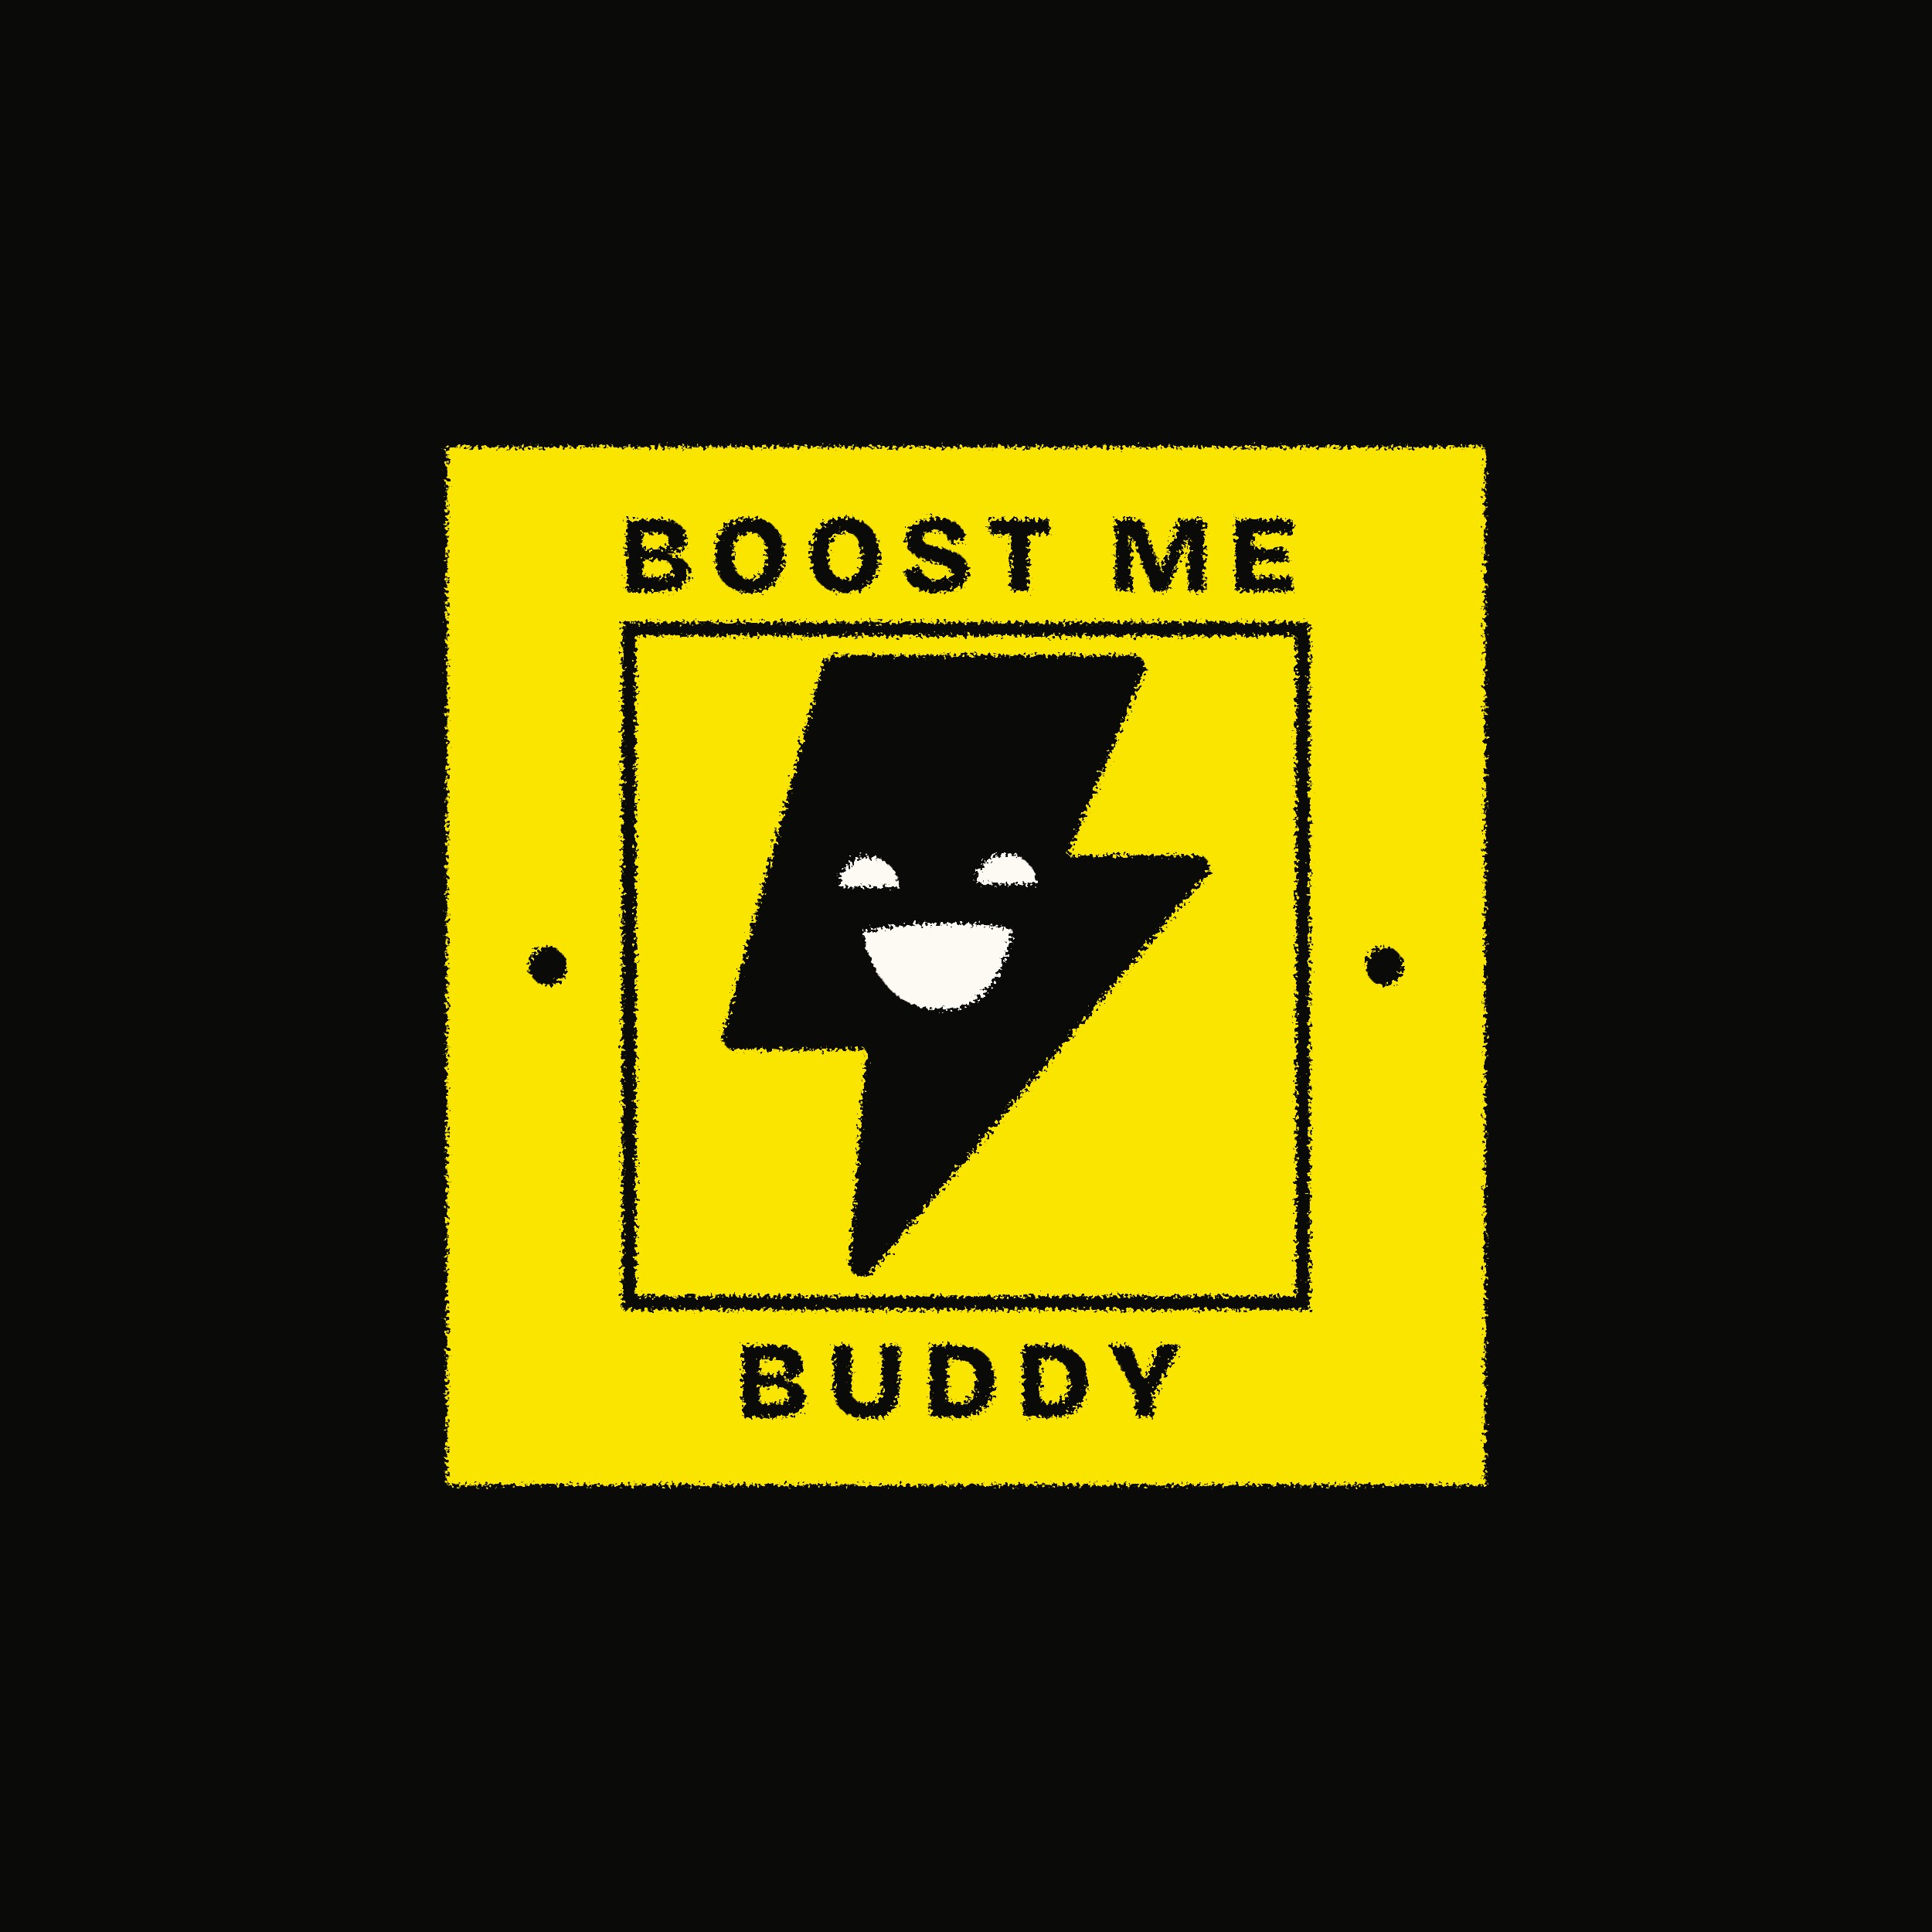
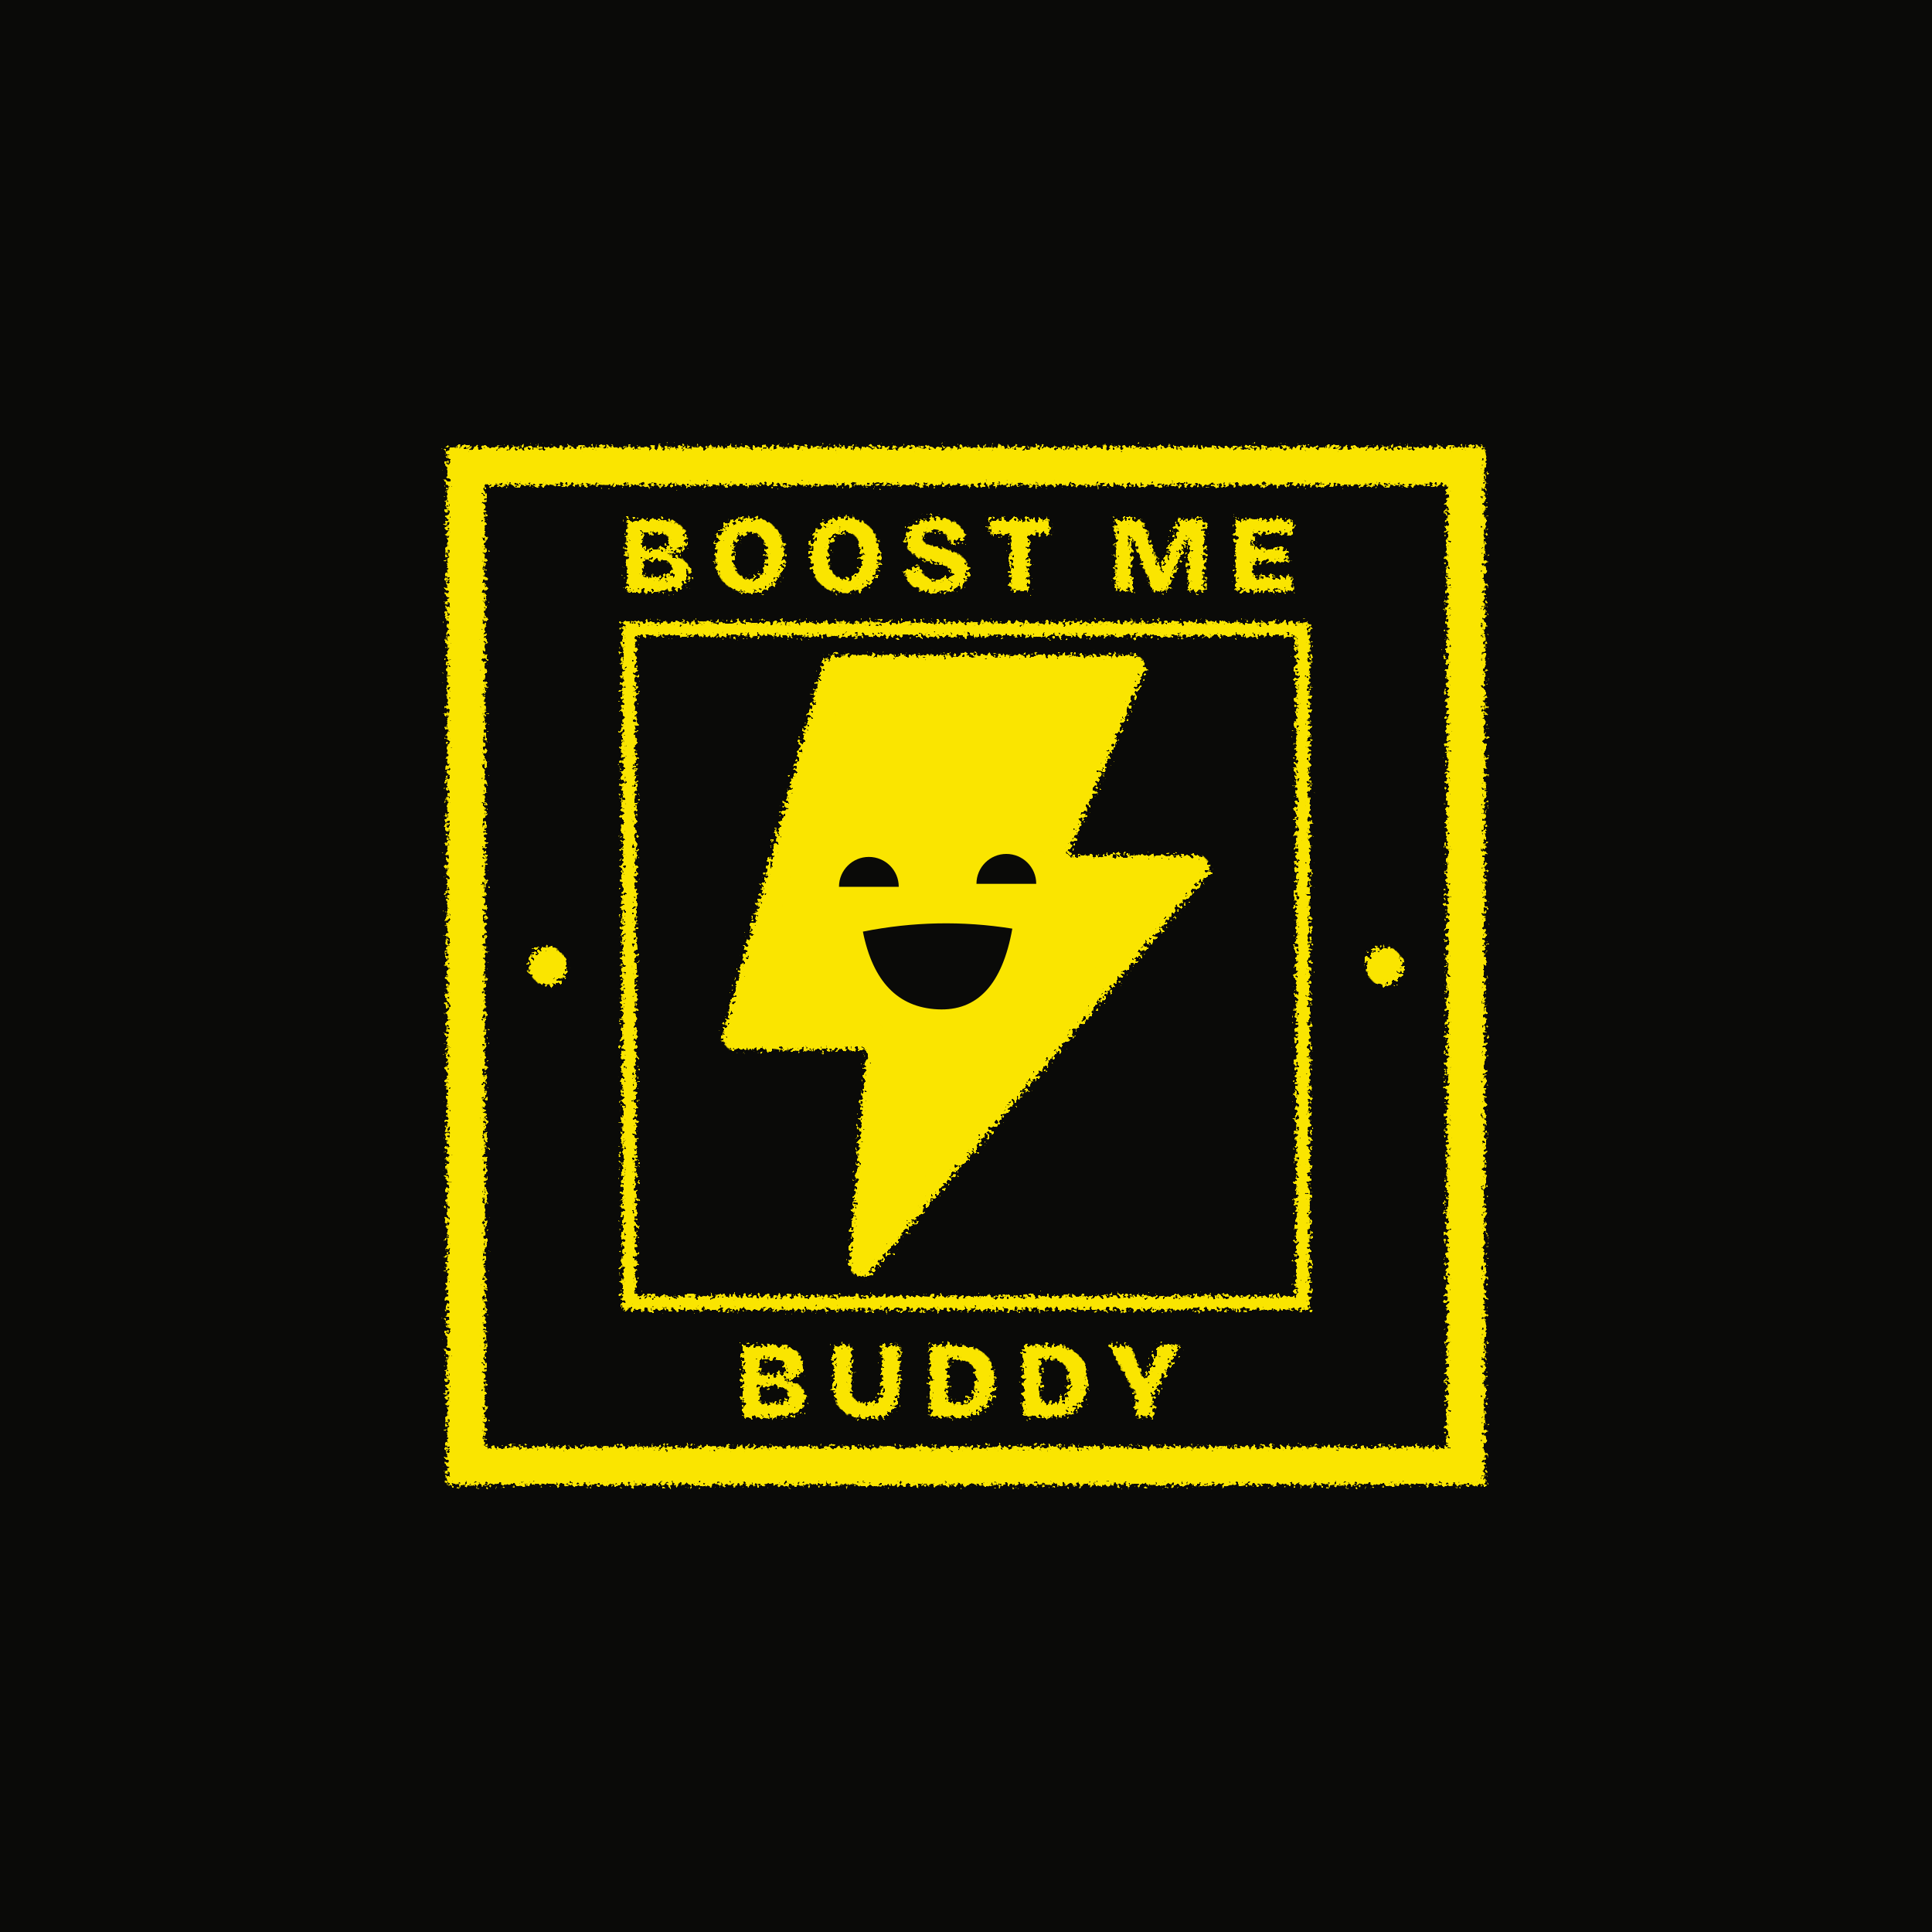
<svg xmlns="http://www.w3.org/2000/svg" viewBox="0 0 512 512" role="img" aria-label="Boost Me Buddy">
  <rect width="512" height="512" fill="#0a0a08" />
  <defs>
    <filter id="r" x="-10%" y="-10%" width="120%" height="120%">
      <feTurbulence type="fractalNoise" baseFrequency="0.8" numOctaves="2" seed="11" />
      <feDisplacementMap in="SourceGraphic" scale="5" />
    </filter>
  </defs>
  <g transform="translate(256 256) scale(0.72) translate(-256 -256)">
    <g filter="url(#r)">
-       <rect x="72" y="72" width="368" height="368" fill="#fae500" stroke="#fae500" stroke-width="14" />
-       <rect x="132" y="132" width="248" height="248" fill="none" stroke="#0a0a08" stroke-width="5" />
-       <path d="M130.98 118.0V91.6H142.38Q144.86 91.6 146.84 92.02Q148.82 92.44 150.22 93.3Q151.62 94.16 152.36 95.5Q153.1 96.84 153.1 98.68Q153.1 100.24 152.44 101.4Q151.78 102.56 150.38 103.28Q148.98 104.0 146.66 104.24V104.92Q150.5 105.16 152.34 106.76Q154.18 108.36 154.18 111.08Q154.18 113.4 152.94 114.92Q151.7 116.44 149.3 117.22Q146.9 118.0 143.38 118.0ZM137.14 112.88H143.14Q145.58 112.88 146.74 112.18Q147.9 111.48 147.9 109.96Q147.9 108.28 146.5 107.44Q145.1 106.6 142.22 106.6H137.14ZM137.14 102.68H141.34Q144.18 102.68 145.5 101.9Q146.82 101.12 146.82 99.56Q146.82 98.04 145.6 97.34Q144.38 96.64 141.9 96.64H137.14ZM176.3 118.56Q173.42 118.56 171.1 117.68Q168.78 116.8 167.12 115.08Q165.46 113.36 164.58 110.82Q163.7 108.28 163.7 104.92Q163.7 100.2 165.36 97.14Q167.02 94.08 169.94 92.56Q172.86 91.04 176.54 91.04Q179.38 91.04 181.7 91.92Q184.02 92.8 185.68 94.52Q187.34 96.24 188.24 98.82Q189.14 101.4 189.14 104.76Q189.14 108.24 188.2 110.82Q187.26 113.4 185.56 115.12Q183.86 116.84 181.5 117.7Q179.14 118.56 176.3 118.56ZM176.5 113.52Q178.46 113.52 179.8 112.54Q181.14 111.56 181.84 109.7Q182.54 107.84 182.54 105.16Q182.54 102.32 181.82 100.34Q181.1 98.36 179.72 97.34Q178.34 96.32 176.34 96.32Q174.42 96.32 173.08 97.3Q171.74 98.28 171.02 100.18Q170.3 102.08 170.3 104.84Q170.3 106.92 170.72 108.54Q171.14 110.16 171.9 111.26Q172.66 112.36 173.84 112.94Q175.02 113.52 176.5 113.52ZM211.3 118.56Q208.42 118.56 206.1 117.68Q203.78 116.8 202.12 115.08Q200.46 113.36 199.58 110.82Q198.7 108.28 198.7 104.92Q198.7 100.2 200.36 97.14Q202.02 94.08 204.94 92.56Q207.86 91.04 211.54 91.04Q214.38 91.04 216.7 91.92Q219.02 92.8 220.68 94.52Q222.34 96.24 223.24 98.82Q224.14 101.4 224.14 104.76Q224.14 108.24 223.2 110.82Q222.26 113.4 220.56 115.12Q218.86 116.84 216.5 117.7Q214.14 118.56 211.3 118.56ZM211.5 113.52Q213.46 113.52 214.8 112.54Q216.14 111.56 216.84 109.7Q217.54 107.84 217.54 105.16Q217.54 102.32 216.82 100.34Q216.1 98.36 214.72 97.34Q213.34 96.32 211.34 96.32Q209.42 96.32 208.08 97.3Q206.74 98.28 206.02 100.18Q205.3 102.08 205.3 104.84Q205.3 106.92 205.72 108.54Q206.14 110.16 206.9 111.26Q207.66 112.36 208.84 112.94Q210.02 113.52 211.5 113.52ZM245.14 118.56Q242.58 118.56 240.5 118.08Q238.42 117.6 236.9 116.62Q235.38 115.64 234.5 114.12Q233.62 112.6 233.46 110.6L239.1 108.72Q239.22 110.4 240.06 111.52Q240.9 112.64 242.32 113.18Q243.74 113.72 245.5 113.72Q247.18 113.72 248.32 113.3Q249.46 112.88 250.04 112.22Q250.62 111.56 250.62 110.8Q250.62 109.92 249.86 109.34Q249.1 108.76 247.78 108.34Q246.46 107.92 244.7 107.52Q242.7 107.04 240.78 106.48Q238.86 105.92 237.3 105.02Q235.74 104.12 234.84 102.7Q233.94 101.28 233.94 99.12Q233.94 96.68 235.18 94.88Q236.42 93.08 238.82 92.06Q241.22 91.04 244.74 91.04Q248.22 91.04 250.66 92.04Q253.1 93.04 254.42 94.82Q255.74 96.6 255.86 98.96L250.1 100.6Q250.1 99.44 249.72 98.56Q249.34 97.68 248.66 97.1Q247.98 96.52 246.98 96.22Q245.98 95.92 244.7 95.92Q243.18 95.92 242.12 96.28Q241.06 96.64 240.54 97.22Q240.02 97.8 240.02 98.56Q240.02 99.52 240.84 100.14Q241.66 100.76 243.08 101.18Q244.5 101.6 246.22 102.0Q247.94 102.36 249.78 102.9Q251.62 103.44 253.22 104.32Q254.82 105.2 255.8 106.7Q256.78 108.2 256.78 110.48Q256.78 112.92 255.48 114.74Q254.18 116.56 251.58 117.56Q248.98 118.56 245.14 118.56ZM272.54 118.0V96.96H264.86V91.6H286.78V96.96H279.02V118.0ZM311.06 118.0V91.6H320.7L327.58 110.6H327.78L334.5 91.6H343.7V118.0H337.62L337.98 98.16H337.54L329.9 118.0H324.62L317.14 98.16H316.7L317.06 118.0ZM355.26 118.0V91.6H376.1V96.76H361.74V102.36H374.18V107.04H361.74V112.8H376.22V118.0Z" fill="#0a0a08" />
-       <path d="M173.82 422.0V395.6H185.22Q187.7 395.6 189.68 396.02Q191.66 396.44 193.06 397.3Q194.46 398.16 195.2 399.5Q195.94 400.84 195.94 402.68Q195.94 404.24 195.28 405.4Q194.62 406.56 193.22 407.28Q191.82 408.0 189.5 408.24V408.92Q193.34 409.16 195.18 410.76Q197.02 412.36 197.02 415.08Q197.02 417.4 195.78 418.92Q194.54 420.44 192.14 421.22Q189.74 422.0 186.22 422.0ZM179.98 416.88H185.98Q188.42 416.88 189.58 416.18Q190.74 415.48 190.74 413.96Q190.74 412.28 189.34 411.44Q187.94 410.6 185.06 410.6H179.98ZM179.98 406.68H184.18Q187.02 406.68 188.34 405.9Q189.66 405.12 189.66 403.56Q189.66 402.04 188.44 401.34Q187.22 400.64 184.74 400.64H179.98ZM219.46 422.56Q216.94 422.56 214.98 422.06Q213.02 421.56 211.58 420.6Q210.14 419.64 209.2 418.28Q208.26 416.92 207.8 415.22Q207.34 413.52 207.34 411.52V395.6H213.82V411.32Q213.82 413.24 214.42 414.48Q215.02 415.72 216.26 416.3Q217.5 416.88 219.42 416.88Q221.34 416.88 222.58 416.3Q223.82 415.72 224.42 414.48Q225.02 413.24 225.02 411.32V395.6H231.46V411.52Q231.46 416.76 228.48 419.66Q225.5 422.56 219.46 422.56ZM242.82 422.0V395.6H252.42Q257.34 395.6 260.46 397.16Q263.58 398.72 265.02 401.62Q266.46 404.52 266.46 408.56Q266.46 411.68 265.72 413.96Q264.98 416.24 263.7 417.78Q262.42 419.32 260.76 420.26Q259.1 421.2 257.28 421.6Q255.46 422.0 253.66 422.0ZM249.26 400.8V416.8H253.46Q255.54 416.8 256.94 415.92Q258.34 415.04 259.04 413.28Q259.74 411.52 259.74 408.88Q259.74 406.76 259.3 405.24Q258.86 403.72 258.0 402.74Q257.14 401.76 255.8 401.28Q254.46 400.8 252.66 400.8ZM277.02 422.0V395.6H286.62Q291.54 395.6 294.66 397.16Q297.78 398.72 299.22 401.62Q300.66 404.52 300.66 408.56Q300.66 411.68 299.92 413.96Q299.18 416.24 297.9 417.78Q296.62 419.32 294.96 420.26Q293.3 421.2 291.48 421.6Q289.66 422.0 287.86 422.0ZM283.46 400.8V416.8H287.66Q289.74 416.8 291.14 415.92Q292.54 415.04 293.24 413.28Q293.94 411.52 293.94 408.88Q293.94 406.76 293.5 405.24Q293.06 403.72 292.2 402.74Q291.34 401.76 290.0 401.28Q288.66 400.8 286.86 400.8ZM318.5 422.0V413.88L308.62 395.6H316.38L321.62 408.12H321.86L327.1 395.6H334.78L324.98 413.8V422.0Z" fill="#0a0a08" />
-       <circle cx="102" cy="256" r="7" fill="#0a0a08" />
-       <circle cx="410" cy="256" r="7" fill="#0a0a08" />
+       <rect x="72" y="72" width="368" height="368" fill="none" stroke="#fae500" stroke-width="14" />
+       <rect x="132" y="132" width="248" height="248" fill="none" stroke="#fae500" stroke-width="5" />
+       <path d="M130.98 118.0V91.6H142.38Q144.86 91.6 146.84 92.02Q148.82 92.44 150.22 93.3Q151.62 94.16 152.36 95.5Q153.1 96.84 153.1 98.68Q153.1 100.24 152.44 101.4Q151.78 102.56 150.38 103.28Q148.98 104.0 146.66 104.24V104.92Q150.5 105.16 152.34 106.76Q154.18 108.36 154.18 111.08Q154.18 113.4 152.94 114.92Q151.7 116.44 149.3 117.22Q146.9 118.0 143.38 118.0ZM137.14 112.88H143.14Q145.58 112.88 146.74 112.18Q147.9 111.48 147.9 109.96Q147.9 108.28 146.5 107.44Q145.1 106.6 142.22 106.6H137.14ZM137.14 102.68H141.34Q144.18 102.68 145.5 101.9Q146.82 101.12 146.82 99.56Q146.82 98.04 145.6 97.34Q144.38 96.64 141.9 96.64H137.14ZM176.3 118.56Q173.42 118.56 171.1 117.68Q168.78 116.8 167.12 115.08Q165.46 113.36 164.58 110.82Q163.7 108.28 163.7 104.92Q163.7 100.2 165.36 97.14Q167.02 94.08 169.94 92.56Q172.86 91.04 176.54 91.04Q179.38 91.04 181.7 91.92Q184.02 92.8 185.68 94.52Q187.34 96.24 188.24 98.82Q189.14 101.4 189.14 104.76Q189.14 108.24 188.2 110.82Q187.26 113.4 185.56 115.12Q183.86 116.84 181.5 117.7Q179.14 118.56 176.3 118.56ZM176.5 113.52Q178.46 113.52 179.8 112.54Q181.14 111.56 181.84 109.7Q182.54 107.84 182.54 105.16Q182.54 102.32 181.82 100.34Q181.1 98.36 179.72 97.34Q178.34 96.32 176.34 96.32Q174.42 96.32 173.08 97.3Q171.74 98.28 171.02 100.18Q170.3 102.08 170.3 104.84Q170.3 106.92 170.72 108.54Q171.14 110.16 171.9 111.26Q172.66 112.36 173.84 112.94Q175.02 113.52 176.5 113.52ZM211.3 118.56Q208.42 118.56 206.1 117.68Q203.78 116.8 202.12 115.08Q200.46 113.36 199.58 110.82Q198.7 108.28 198.7 104.92Q198.7 100.2 200.36 97.14Q202.02 94.08 204.94 92.56Q207.86 91.04 211.54 91.04Q214.38 91.04 216.7 91.92Q219.02 92.8 220.68 94.52Q222.34 96.24 223.24 98.82Q224.14 101.4 224.14 104.76Q224.14 108.24 223.2 110.82Q222.26 113.4 220.56 115.12Q218.86 116.84 216.5 117.7Q214.14 118.56 211.3 118.56ZM211.5 113.52Q213.46 113.52 214.8 112.54Q216.14 111.56 216.84 109.7Q217.54 107.84 217.54 105.16Q217.54 102.32 216.82 100.34Q216.1 98.36 214.72 97.34Q213.34 96.32 211.34 96.32Q209.42 96.32 208.08 97.3Q206.74 98.28 206.02 100.18Q205.3 102.08 205.3 104.84Q205.3 106.92 205.72 108.54Q206.14 110.16 206.9 111.26Q207.66 112.36 208.84 112.94Q210.02 113.52 211.5 113.52ZM245.14 118.56Q242.58 118.56 240.5 118.08Q238.42 117.6 236.9 116.62Q235.38 115.64 234.5 114.12Q233.62 112.6 233.46 110.6L239.1 108.72Q239.22 110.4 240.06 111.52Q240.9 112.64 242.32 113.18Q243.74 113.72 245.5 113.72Q247.18 113.72 248.32 113.3Q249.46 112.88 250.04 112.22Q250.62 111.56 250.62 110.8Q250.62 109.92 249.86 109.34Q249.1 108.76 247.78 108.34Q246.46 107.92 244.7 107.52Q242.7 107.04 240.78 106.48Q238.86 105.92 237.3 105.02Q235.74 104.12 234.84 102.7Q233.94 101.28 233.94 99.12Q233.94 96.68 235.18 94.88Q236.42 93.08 238.82 92.06Q241.22 91.04 244.74 91.04Q248.22 91.04 250.66 92.04Q253.1 93.04 254.42 94.82Q255.74 96.6 255.86 98.96L250.1 100.6Q250.1 99.44 249.72 98.56Q249.34 97.68 248.66 97.1Q247.98 96.52 246.98 96.22Q245.98 95.92 244.7 95.92Q243.18 95.92 242.12 96.28Q241.06 96.64 240.54 97.22Q240.02 97.8 240.02 98.56Q240.02 99.52 240.84 100.14Q241.66 100.76 243.08 101.18Q244.5 101.6 246.22 102.0Q247.94 102.36 249.78 102.9Q251.62 103.44 253.22 104.32Q254.82 105.2 255.8 106.7Q256.78 108.2 256.78 110.48Q256.78 112.92 255.48 114.74Q254.18 116.56 251.58 117.56Q248.98 118.56 245.14 118.56ZM272.54 118.0V96.96H264.86V91.6H286.78V96.96H279.02V118.0ZM311.06 118.0V91.6H320.7L327.58 110.6H327.78L334.5 91.6H343.7V118.0H337.62L337.98 98.16H337.54L329.9 118.0H324.62L317.14 98.16H316.7L317.06 118.0ZM355.26 118.0V91.6H376.1V96.76H361.74V102.36H374.18V107.04H361.74V112.8H376.22V118.0Z" fill="#fae500" />
+       <path d="M173.82 422.0V395.6H185.22Q187.7 395.6 189.68 396.02Q191.66 396.44 193.06 397.3Q194.46 398.16 195.2 399.5Q195.94 400.84 195.94 402.68Q195.94 404.24 195.28 405.4Q194.62 406.56 193.22 407.28Q191.82 408.0 189.5 408.24V408.92Q193.34 409.16 195.18 410.76Q197.02 412.36 197.02 415.08Q197.02 417.4 195.78 418.92Q194.54 420.44 192.14 421.22Q189.74 422.0 186.22 422.0ZM179.98 416.88H185.98Q188.42 416.88 189.58 416.18Q190.74 415.48 190.74 413.96Q190.74 412.28 189.34 411.44Q187.94 410.6 185.06 410.6H179.98ZM179.98 406.68H184.18Q187.02 406.68 188.34 405.9Q189.66 405.12 189.66 403.56Q189.66 402.04 188.44 401.34Q187.22 400.64 184.74 400.64H179.98ZM219.46 422.56Q216.94 422.56 214.98 422.06Q213.02 421.56 211.58 420.6Q210.14 419.64 209.2 418.28Q208.26 416.92 207.8 415.22Q207.34 413.52 207.34 411.52V395.6H213.82V411.32Q213.82 413.24 214.42 414.48Q215.02 415.72 216.26 416.3Q217.5 416.88 219.42 416.88Q221.34 416.88 222.58 416.3Q223.82 415.72 224.42 414.48Q225.02 413.24 225.02 411.32V395.6H231.46V411.52Q231.46 416.76 228.48 419.66Q225.5 422.56 219.46 422.56ZM242.82 422.0V395.6H252.42Q257.34 395.6 260.46 397.16Q263.58 398.72 265.02 401.62Q266.46 404.52 266.46 408.56Q266.46 411.68 265.72 413.96Q264.98 416.24 263.7 417.78Q262.42 419.32 260.76 420.26Q259.1 421.2 257.28 421.6Q255.46 422.0 253.66 422.0ZM249.26 400.8V416.8H253.46Q255.54 416.8 256.94 415.92Q258.34 415.04 259.04 413.28Q259.74 411.52 259.74 408.88Q259.74 406.76 259.3 405.24Q258.86 403.72 258.0 402.74Q257.14 401.76 255.8 401.28Q254.46 400.8 252.66 400.8ZM277.02 422.0V395.6H286.62Q291.54 395.6 294.66 397.16Q297.78 398.72 299.22 401.62Q300.66 404.52 300.66 408.56Q300.66 411.68 299.92 413.96Q299.18 416.24 297.9 417.78Q296.62 419.32 294.96 420.26Q293.3 421.2 291.48 421.6Q289.66 422.0 287.86 422.0ZM283.46 400.8V416.8H287.66Q289.74 416.8 291.14 415.92Q292.54 415.04 293.24 413.28Q293.94 411.52 293.94 408.88Q293.94 406.76 293.5 405.24Q293.06 403.72 292.2 402.74Q291.34 401.76 290.0 401.28Q288.66 400.8 286.86 400.8ZM318.5 422.0V413.88L308.62 395.6H316.38L321.62 408.12H321.86L327.1 395.6H334.78L324.98 413.8V422.0Z" fill="#fae500" />
+       <circle cx="102" cy="256" r="7" fill="#fae500" />
+       <circle cx="410" cy="256" r="7" fill="#fae500" />
      <g transform="translate(256 256) scale(0.55) translate(-265 -259)">
-         <path d="M177 59L377 59L321 193L420 193L195 459L207 307L110 307Z" fill="#0a0a08" stroke="#0a0a08" stroke-width="16" stroke-linejoin="round" />
-         <path d="M180 206a20 20 0 0 1 40 0Z" fill="#fdfaf3" />
-         <path d="M272 204a20 20 0 0 1 40 0Z" fill="#fdfaf3" />
-         <path d="M196 236Q246 226 296 234Q286 290 246 288Q206 286 196 236Z" fill="#fdfaf3" />
+         <path d="M177 59L377 59L321 193L420 193L195 459L207 307L110 307Z" fill="#fae500" stroke="#fae500" stroke-width="16" stroke-linejoin="round" />
      </g>
+     </g>
+     <g transform="translate(256 256) scale(0.55) translate(-265 -259)">
+       <path d="M180 206a20 20 0 0 1 40 0Z" fill="#0a0a08" />
+       <path d="M272 204a20 20 0 0 1 40 0Z" fill="#0a0a08" />
+       <path d="M196 236Q246 226 296 234Q286 290 246 288Q206 286 196 236Z" fill="#0a0a08" />
    </g>
  </g>
</svg>
